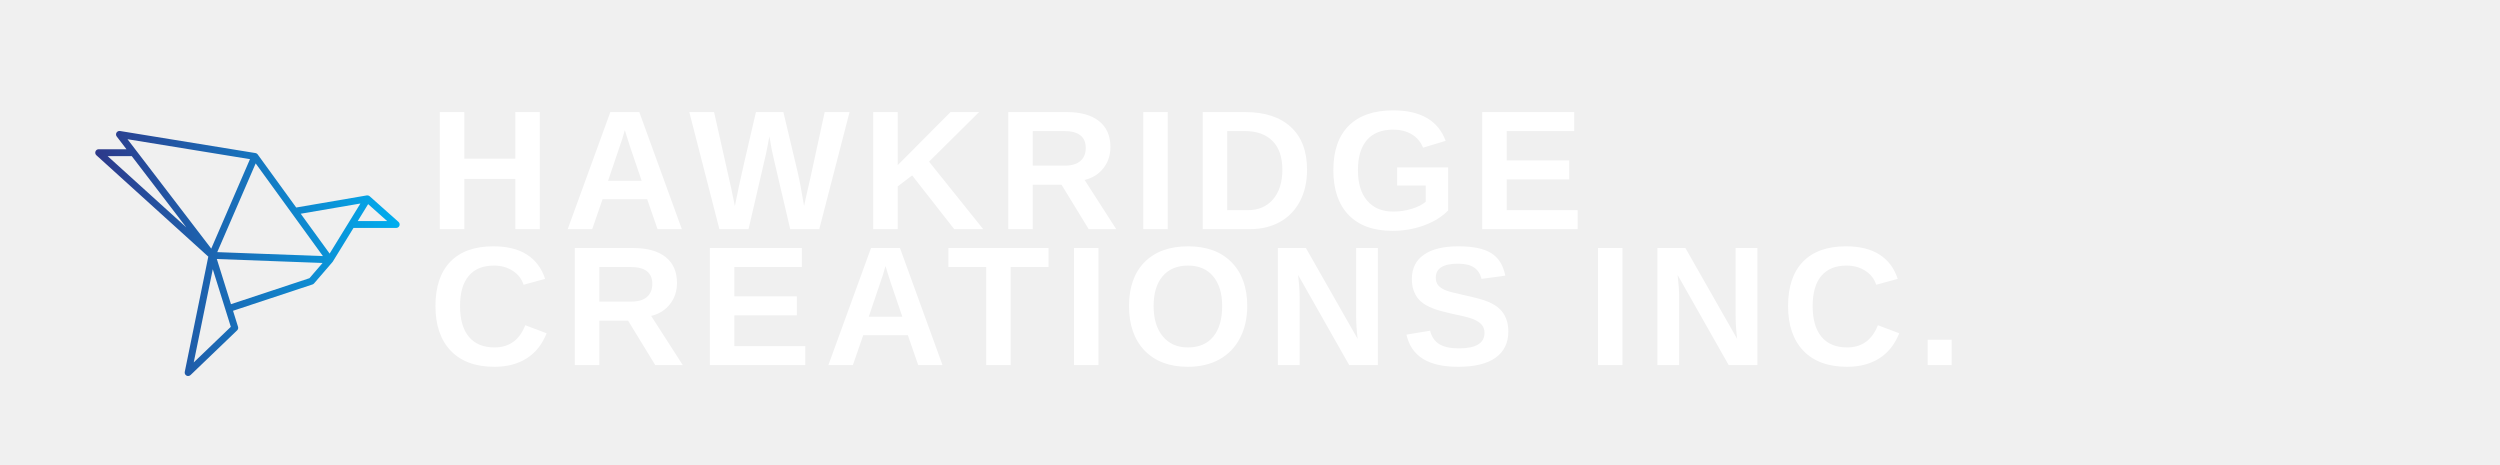
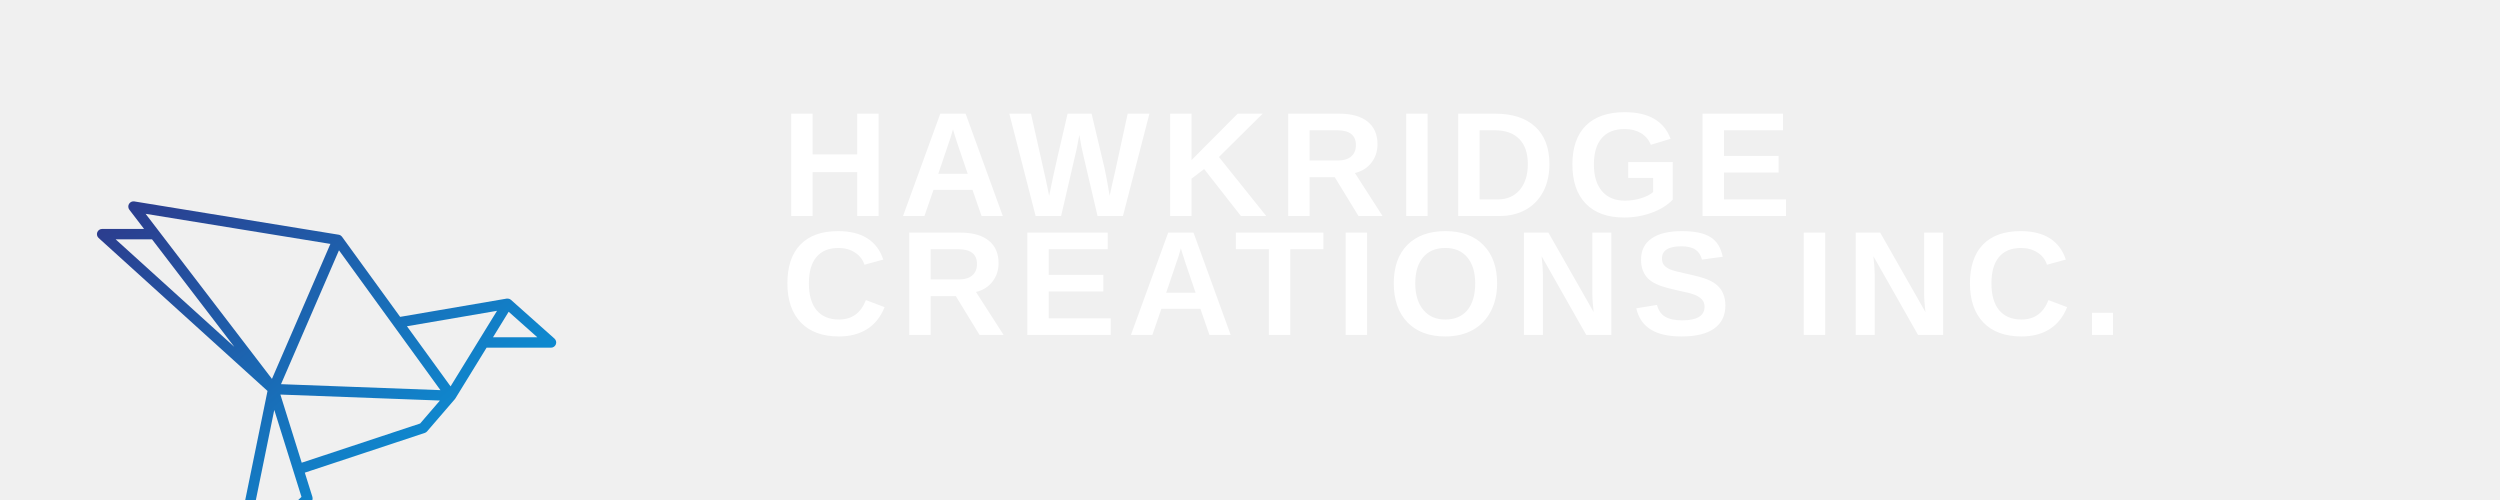
- <svg xmlns="http://www.w3.org/2000/svg" version="1.1" viewBox="-100 -200 7000 1300" width="100%" height="100%">
+ <svg xmlns="http://www.w3.org/2000/svg" version="1.1" viewBox="-100 -250 8000 1600" width="100%" height="100%">
  <g transform="scale(6.666667) translate(10, 10)">
    <defs id="SvgjsDefs1083">
-       <linearGradient id="SvgjsLinearGradient1087">
+       <linearGradient id="SvgjsLinearGradient1087" x1="0" y1="0" x2="1" y2="1">
        <stop id="SvgjsStop1088" stop-color="#2d388a" offset="0" />
        <stop id="SvgjsStop1089" stop-color="#00aeef" offset="1" />
      </linearGradient>
    </defs>
-     <g id="SvgjsG1086" rel="mainfill" name="symbol" feature="symbol" fill="url(#SvgjsLinearGradient1087)" transform="translate(5.417311, -6.54406) scale(1.449863)">
+     <g id="SvgjsG1086" rel="mainfill" name="symbol" feature="symbol" fill="url(#SvgjsLinearGradient1087)" transform="translate(5, 12.0) scale(2.50)">
      <path d="M94.458,41.209l-8.354-7.438c-0.006-0.004-0.012-0.005-0.016-0.009c-0.089-0.076-0.189-0.133-0.297-0.174 c-0.035-0.013-0.069-0.019-0.105-0.027c-0.076-0.021-0.154-0.031-0.236-0.032c-0.039-0.001-0.076-0.002-0.115,0.003 c-0.022,0.002-0.043-0.003-0.064,0.001l-20.444,3.504L53.672,21.664c-0.012-0.018-0.025-0.035-0.039-0.052 c0.002-0.001-0.002-0.001-0.002-0.001c-0.139-0.167-0.332-0.29-0.559-0.338c-0.018-0.004-0.037-0.008-0.056-0.011l-39.224-6.389 c-0.405-0.066-0.808,0.122-1.019,0.474s-0.185,0.796,0.064,1.121l2.822,3.687H7.61c-0.414,0-0.784,0.255-0.933,0.641 s-0.044,0.823,0.262,1.101l32.423,29.367l-6.821,33.389c-0.087,0.429,0.114,0.864,0.497,1.076c0.152,0.083,0.318,0.124,0.482,0.124 c0.252,0,0.502-0.096,0.693-0.278l13.503-12.959c0.274-0.263,0.375-0.658,0.262-1.021l-1.454-4.645l23.031-7.626 c0.172-0.057,0.326-0.159,0.443-0.297l5.295-6.145c0.002-0.002,0.004-0.005,0.005-0.007l0.036-0.042 c0.035-0.04,0.066-0.083,0.095-0.129l5.993-9.749h12.369c0.415,0,0.787-0.257,0.935-0.645S94.768,41.485,94.458,41.209z M83.429,35.877L74.51,50.384L66.135,38.84L83.429,35.877z M53.084,24.258l19.479,26.848l-30.608-1.145L53.084,24.258z M51.436,23.031L40.215,48.945L15.957,17.253L51.436,23.031z M17.191,22.155l15.792,20.633L10.204,22.155H17.191z M35.143,81.91 l5.517-27.006l3.667,11.715c0,0.002,0,0.004,0,0.006s0.002,0.004,0.003,0.006l1.556,4.97L35.143,81.91z M68.666,57.513 l-22.738,7.528l-4.095-13.084l30.632,1.146L68.666,57.513z M82.654,40.956l3.01-4.897l5.502,4.897H82.654z" />
    </g>
-     <g id="main_text" fill="#ffffff" transform="translate(154.9394, -5.012785) scale(2.552122)">
+     <g id="main_text" fill="#ffffff" transform="translate(350, -5.01) scale(2.55)">
      <text x="0" y="24" font-family="Arial, Helvetica, sans-serif" font-weight="bold" font-size="28" letter-spacing="2">HAWKRIDGE</text>
    </g>
-     <g id="SvgjsG1085" fill="#ffffff" transform="translate(154.9394, 52.08691) scale(2.552122)">
+     <g id="SvgjsG1085" fill="#ffffff" transform="translate(350, 52.08) scale(2.55)">
      <text x="0" y="24" font-family="Arial, Helvetica, sans-serif" font-weight="bold" font-size="28" letter-spacing="2">CREATIONS INC.</text>
    </g>
  </g>
</svg>
